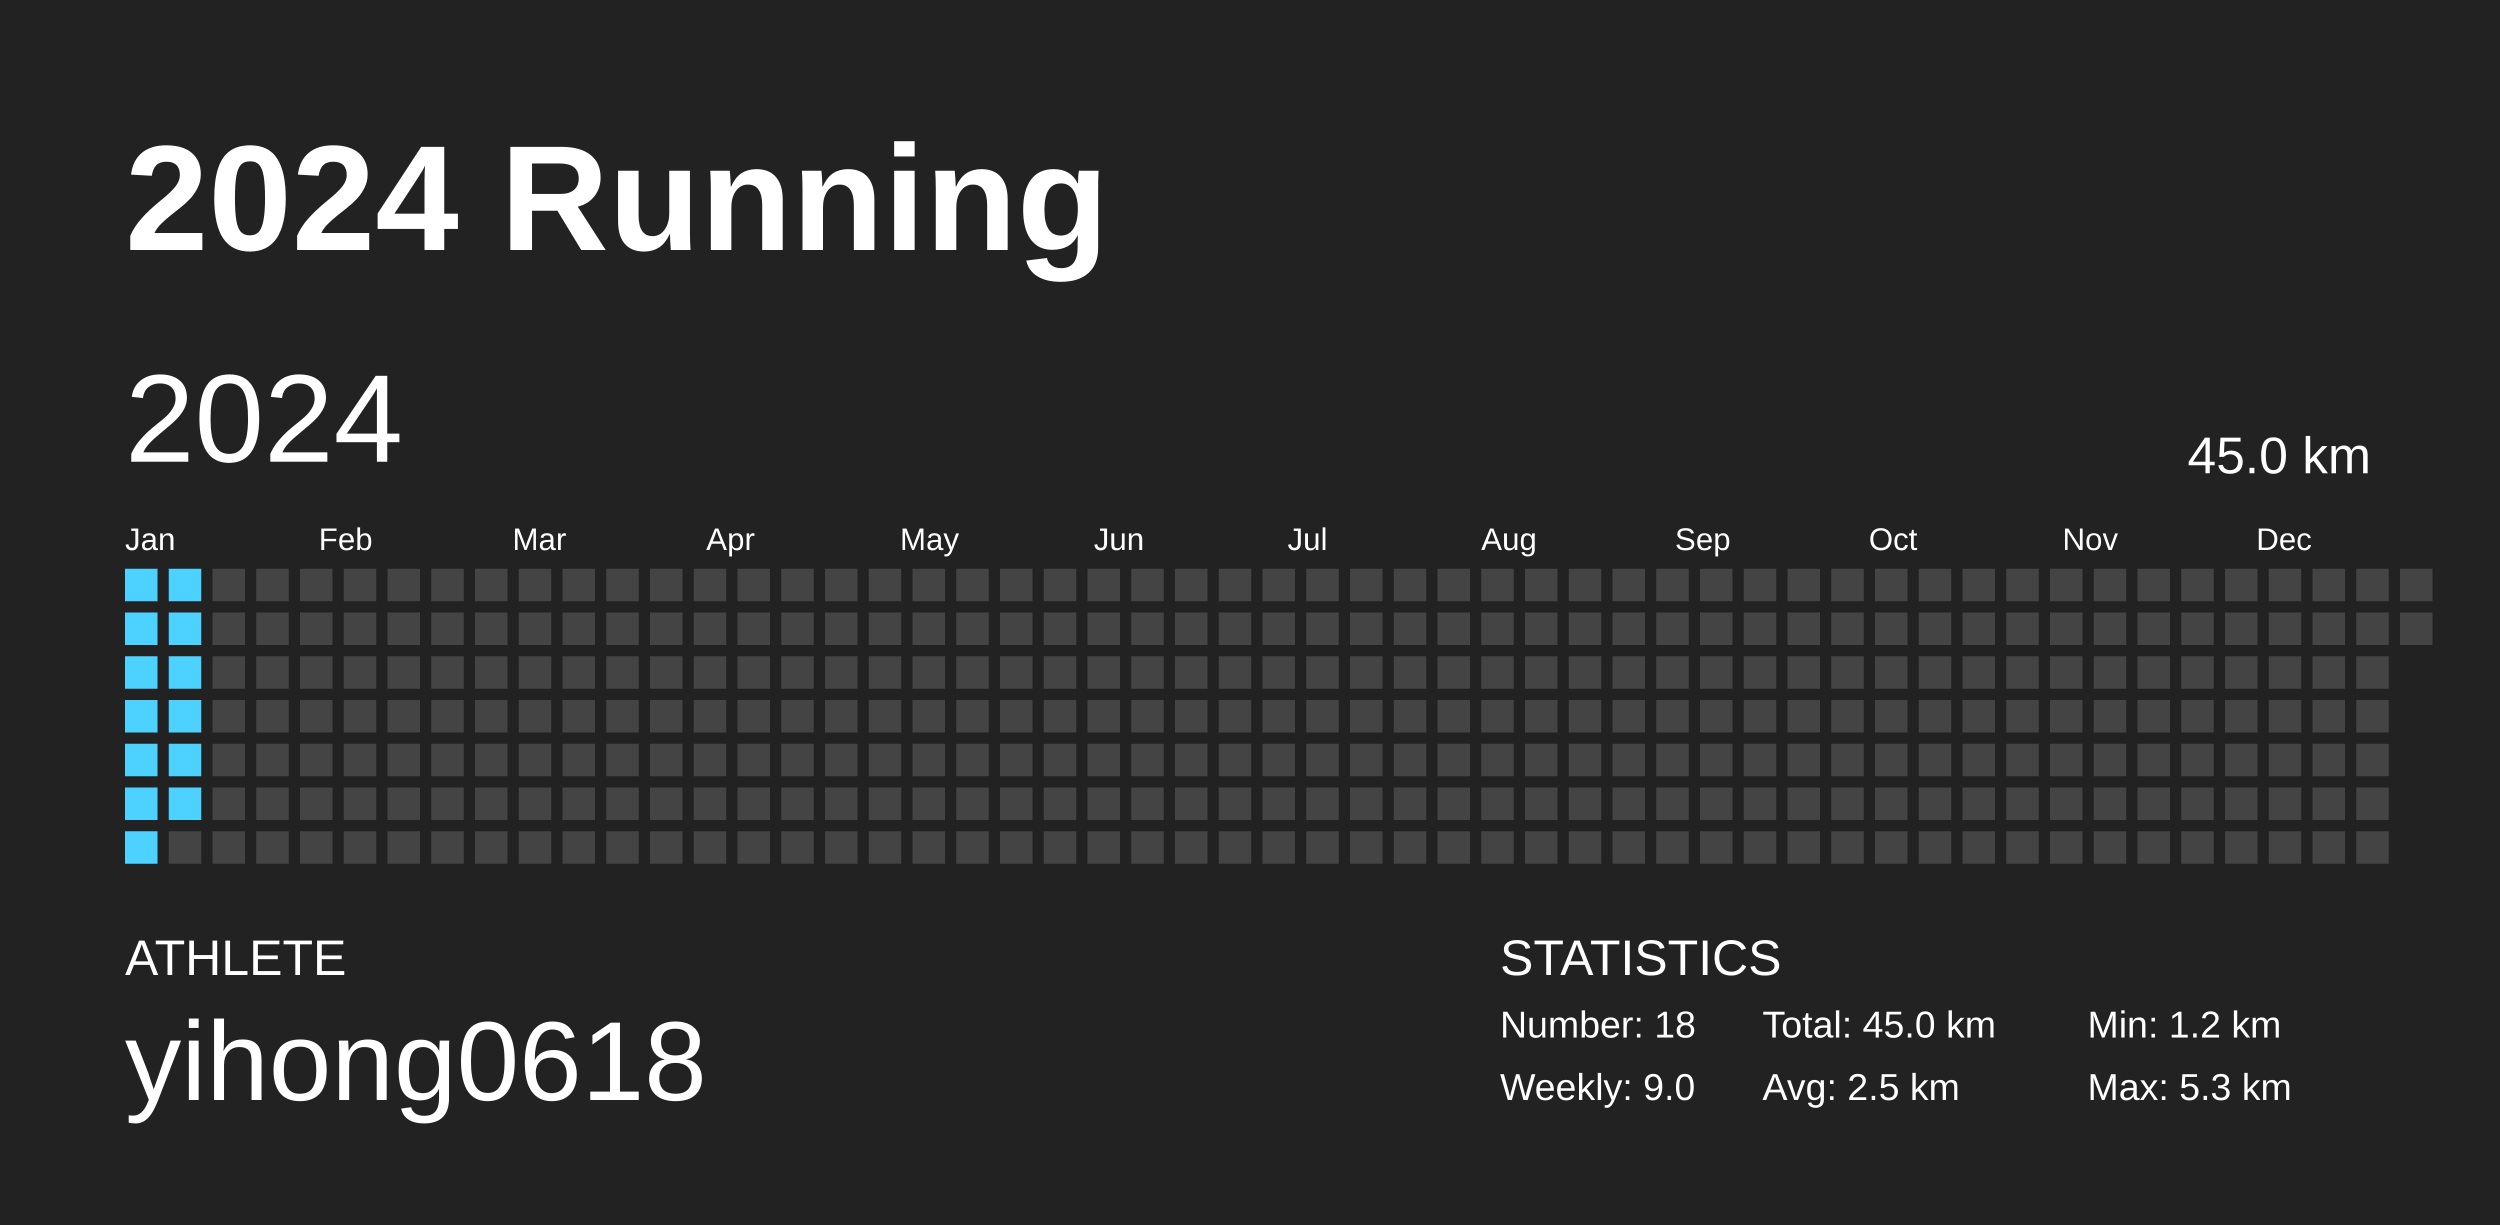
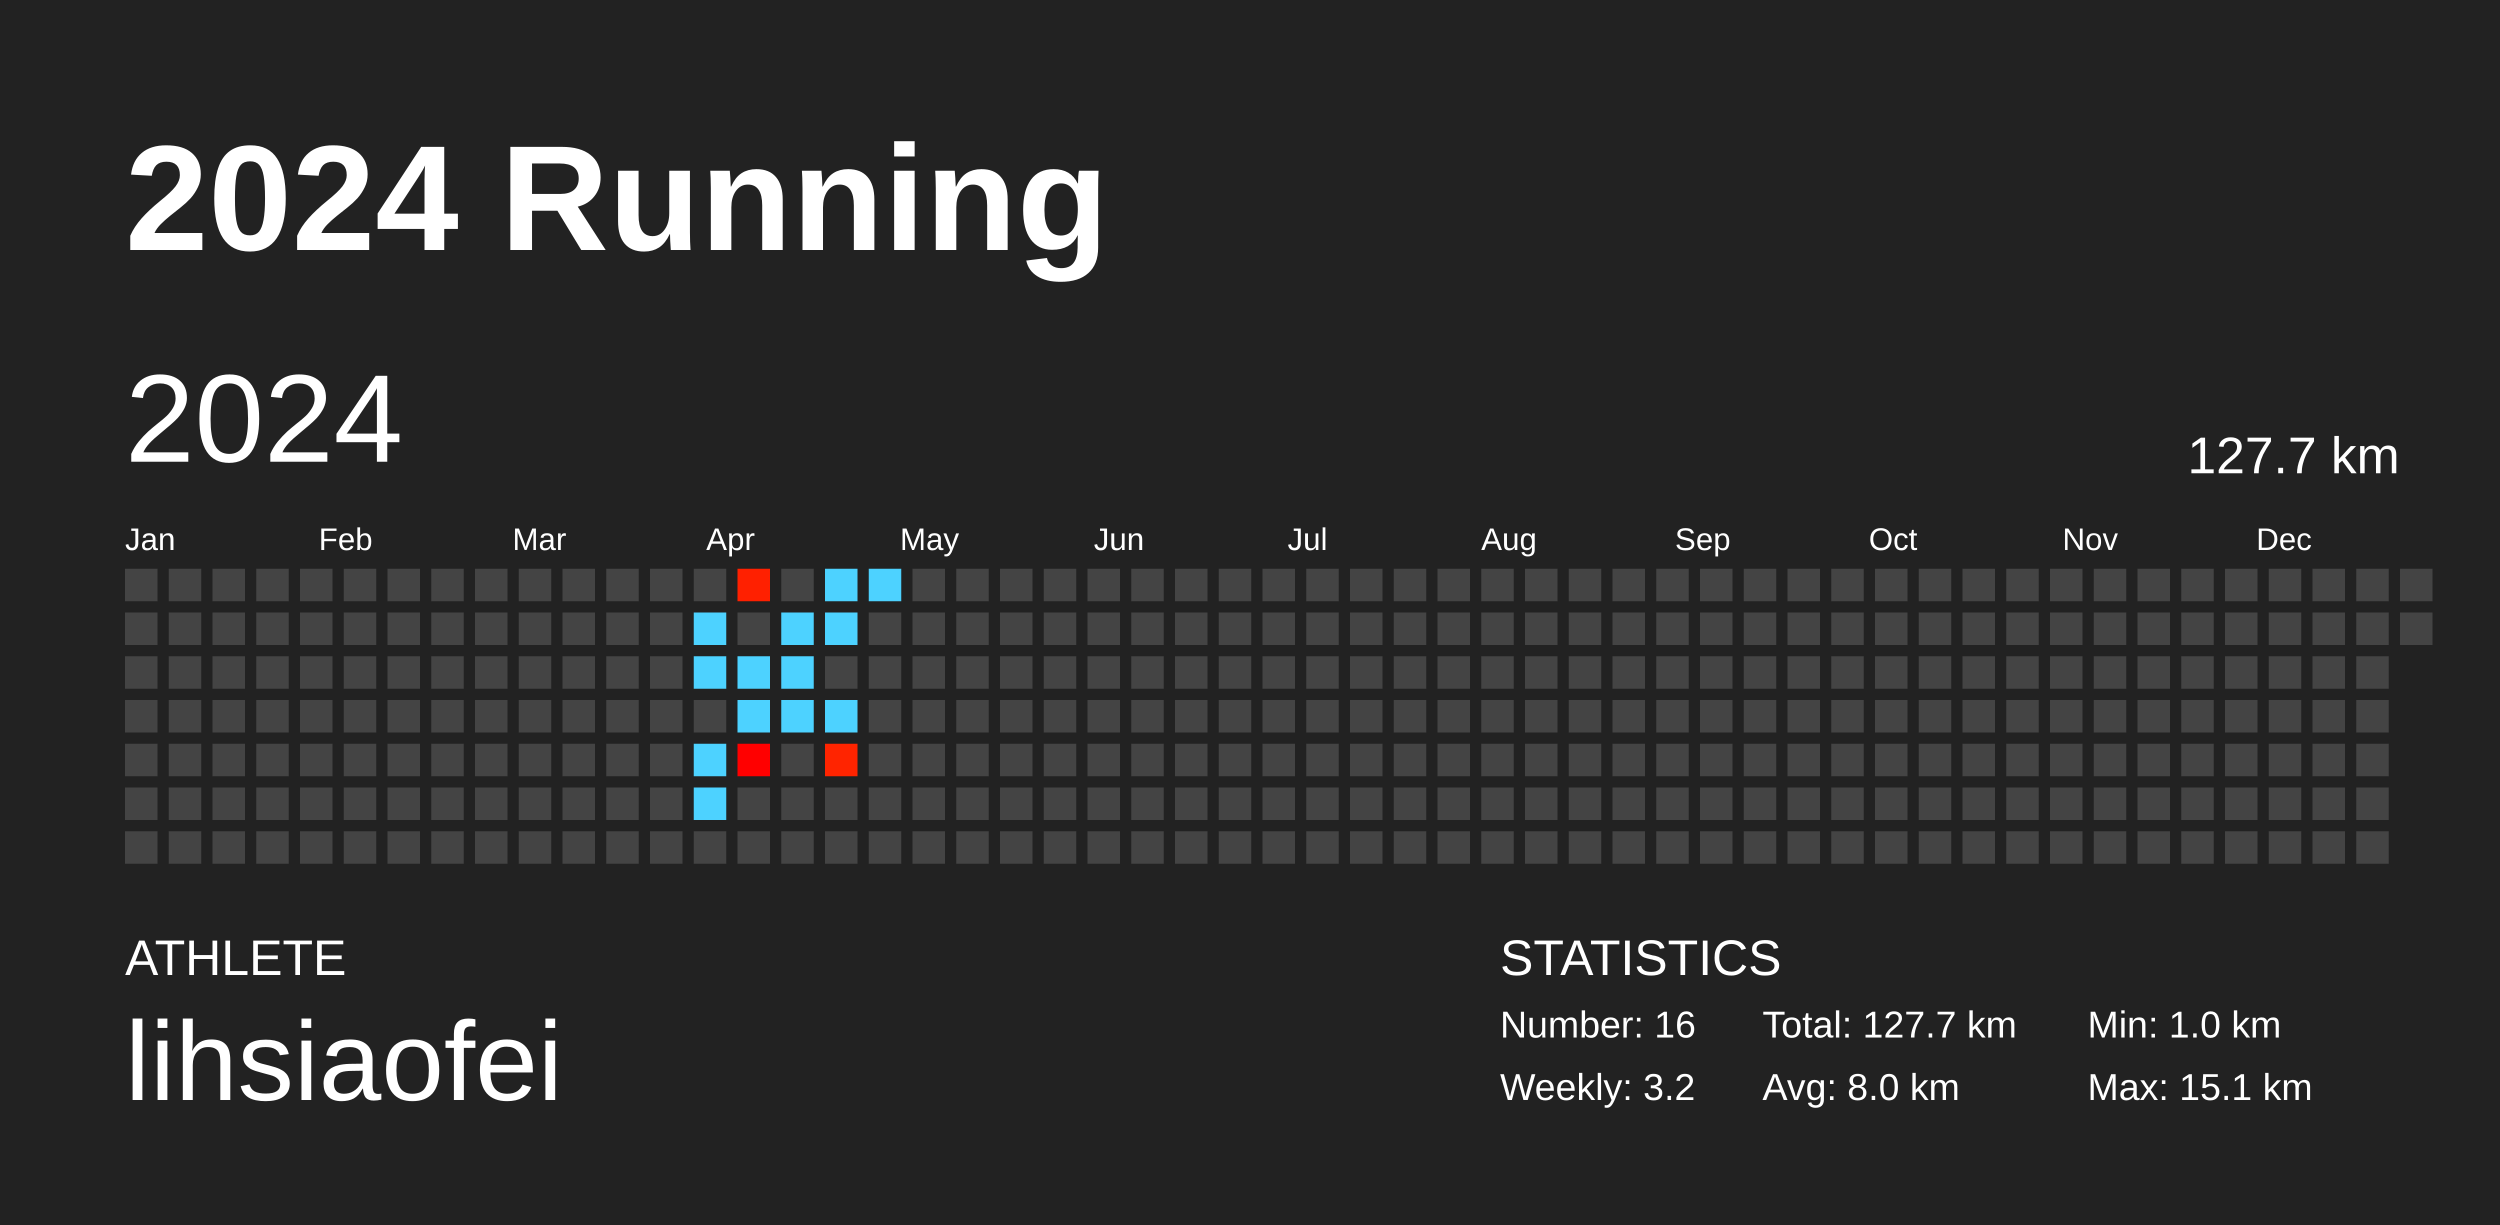
<svg xmlns="http://www.w3.org/2000/svg" baseProfile="full" height="98mm" version="1.1" viewBox="0,0,200,98" width="200mm">
  <defs />
  <rect fill="#222222" height="98" width="200" x="0" y="0" />
  <text fill="#FFFFFF" style="font-size:12px; font-family:Arial; font-weight:bold;" x="10" y="20">2024 Running</text>
  <text fill="#FFFFFF" style="font-size:4px; font-family:Arial" x="10" y="78">ATHLETE</text>
-   <text fill="#FFFFFF" style="font-size:9px; font-family:Arial" x="10" y="88">yihong0618</text>
+   <text fill="#FFFFFF" style="font-size:9px; font-family:Arial" x="10" y="88">lihsiaofei</text>
  <text fill="#FFFFFF" style="font-size:4px; font-family:Arial" x="120" y="78">STATISTICS</text>
-   <text fill="#FFFFFF" style="font-size:3px; font-family:Arial" x="120" y="83">Number: 18</text>
-   <text fill="#FFFFFF" style="font-size:3px; font-family:Arial" x="120" y="88">Weekly: 9.0</text>
-   <text fill="#FFFFFF" style="font-size:3px; font-family:Arial" x="141" y="83">Total: 45.0 km</text>
-   <text fill="#FFFFFF" style="font-size:3px; font-family:Arial" x="141" y="88">Avg: 2.5 km</text>
-   <text fill="#FFFFFF" style="font-size:3px; font-family:Arial" x="167" y="83">Min: 1.2 km</text>
-   <text fill="#FFFFFF" style="font-size:3px; font-family:Arial" x="167" y="88">Max: 5.3 km</text>
+   <text fill="#FFFFFF" style="font-size:3px; font-family:Arial" x="120" y="83">Number: 16</text>
+   <text fill="#FFFFFF" style="font-size:3px; font-family:Arial" x="120" y="88">Weekly: 3.2</text>
+   <text fill="#FFFFFF" style="font-size:3px; font-family:Arial" x="141" y="83">Total: 127.7 km</text>
+   <text fill="#FFFFFF" style="font-size:3px; font-family:Arial" x="141" y="88">Avg: 8.0 km</text>
+   <text fill="#FFFFFF" style="font-size:3px; font-family:Arial" x="167" y="83">Min: 1.0 km</text>
+   <text fill="#FFFFFF" style="font-size:3px; font-family:Arial" x="167" y="88">Max: 15.1 km</text>
  <text dominant-baseline="hanging" fill="#FFFFFF" style="font-size:10.0px; font-family:Arial;" x="10" y="30">2024</text>
-   <text dominant-baseline="hanging" fill="#FFFFFF" style="font-size:4.125px; font-family:Arial;" x="175" y="35">45.0 km</text>
+   <text dominant-baseline="hanging" fill="#FFFFFF" style="font-size:4.125px; font-family:Arial;" x="175" y="35">127.7 km</text>
  <text fill="#FFFFFF" style="font-size:2.5px; font-family:Arial" x="10.0" y="44">Jan</text>
  <text fill="#FFFFFF" style="font-size:2.5px; font-family:Arial" x="25.5" y="44">Feb</text>
  <text fill="#FFFFFF" style="font-size:2.5px; font-family:Arial" x="41.0" y="44">Mar</text>
  <text fill="#FFFFFF" style="font-size:2.5px; font-family:Arial" x="56.5" y="44">Apr</text>
  <text fill="#FFFFFF" style="font-size:2.5px; font-family:Arial" x="72.0" y="44">May</text>
  <text fill="#FFFFFF" style="font-size:2.5px; font-family:Arial" x="87.5" y="44">Jun</text>
  <text fill="#FFFFFF" style="font-size:2.5px; font-family:Arial" x="103.0" y="44">Jul</text>
  <text fill="#FFFFFF" style="font-size:2.5px; font-family:Arial" x="118.5" y="44">Aug</text>
  <text fill="#FFFFFF" style="font-size:2.5px; font-family:Arial" x="134.0" y="44">Sep</text>
  <text fill="#FFFFFF" style="font-size:2.5px; font-family:Arial" x="149.5" y="44">Oct</text>
  <text fill="#FFFFFF" style="font-size:2.5px; font-family:Arial" x="165.0" y="44">Nov</text>
  <text fill="#FFFFFF" style="font-size:2.5px; font-family:Arial" x="180.5" y="44">Dec</text>
-   <rect fill="#4dd2ff" height="2.6" width="2.6" x="10.0" y="45.5" />
-   <rect fill="#4dd2ff" height="2.6" width="2.6" x="10.0" y="49.0" />
-   <rect fill="#4dd2ff" height="2.6" width="2.6" x="10.0" y="52.5" />
-   <rect fill="#4dd2ff" height="2.6" width="2.6" x="10.0" y="56.0" />
-   <rect fill="#4dd2ff" height="2.6" width="2.6" x="10.0" y="59.5" />
-   <rect fill="#4dd2ff" height="2.6" width="2.6" x="10.0" y="63.0" />
-   <rect fill="#4dd2ff" height="2.6" width="2.6" x="10.0" y="66.5" />
-   <rect fill="#4dd2ff" height="2.6" width="2.6" x="13.5" y="45.5" />
-   <rect fill="#4dd2ff" height="2.6" width="2.6" x="13.5" y="49.0" />
-   <rect fill="#4dd2ff" height="2.6" width="2.6" x="13.5" y="52.5" />
-   <rect fill="#4dd2ff" height="2.6" width="2.6" x="13.5" y="56.0" />
-   <rect fill="#4dd2ff" height="2.6" width="2.6" x="13.5" y="59.5" />
-   <rect fill="#4dd2ff" height="2.6" width="2.6" x="13.5" y="63.0" />
+   <rect fill="#444444" height="2.6" width="2.6" x="10.0" y="45.5" />
+   <rect fill="#444444" height="2.6" width="2.6" x="10.0" y="49.0" />
+   <rect fill="#444444" height="2.6" width="2.6" x="10.0" y="52.5" />
+   <rect fill="#444444" height="2.6" width="2.6" x="10.0" y="56.0" />
+   <rect fill="#444444" height="2.6" width="2.6" x="10.0" y="59.5" />
+   <rect fill="#444444" height="2.6" width="2.6" x="10.0" y="63.0" />
+   <rect fill="#444444" height="2.6" width="2.6" x="10.0" y="66.5" />
+   <rect fill="#444444" height="2.6" width="2.6" x="13.5" y="45.5" />
+   <rect fill="#444444" height="2.6" width="2.6" x="13.5" y="49.0" />
+   <rect fill="#444444" height="2.6" width="2.6" x="13.5" y="52.5" />
+   <rect fill="#444444" height="2.6" width="2.6" x="13.5" y="56.0" />
+   <rect fill="#444444" height="2.6" width="2.6" x="13.5" y="59.5" />
+   <rect fill="#444444" height="2.6" width="2.6" x="13.5" y="63.0" />
  <rect fill="#444444" height="2.6" width="2.6" x="13.5" y="66.5" />
  <rect fill="#444444" height="2.6" width="2.6" x="17.0" y="45.5" />
  <rect fill="#444444" height="2.6" width="2.6" x="17.0" y="49.0" />
  <rect fill="#444444" height="2.6" width="2.6" x="17.0" y="52.5" />
  <rect fill="#444444" height="2.6" width="2.6" x="17.0" y="56.0" />
  <rect fill="#444444" height="2.6" width="2.6" x="17.0" y="59.5" />
  <rect fill="#444444" height="2.6" width="2.6" x="17.0" y="63.0" />
  <rect fill="#444444" height="2.6" width="2.6" x="17.0" y="66.5" />
  <rect fill="#444444" height="2.6" width="2.6" x="20.5" y="45.5" />
  <rect fill="#444444" height="2.6" width="2.6" x="20.5" y="49.0" />
  <rect fill="#444444" height="2.6" width="2.6" x="20.5" y="52.5" />
  <rect fill="#444444" height="2.6" width="2.6" x="20.5" y="56.0" />
  <rect fill="#444444" height="2.6" width="2.6" x="20.5" y="59.5" />
  <rect fill="#444444" height="2.6" width="2.6" x="20.5" y="63.0" />
  <rect fill="#444444" height="2.6" width="2.6" x="20.5" y="66.5" />
  <rect fill="#444444" height="2.6" width="2.6" x="24.0" y="45.5" />
  <rect fill="#444444" height="2.6" width="2.6" x="24.0" y="49.0" />
  <rect fill="#444444" height="2.6" width="2.6" x="24.0" y="52.5" />
  <rect fill="#444444" height="2.6" width="2.6" x="24.0" y="56.0" />
  <rect fill="#444444" height="2.6" width="2.6" x="24.0" y="59.5" />
  <rect fill="#444444" height="2.6" width="2.6" x="24.0" y="63.0" />
  <rect fill="#444444" height="2.6" width="2.6" x="24.0" y="66.5" />
  <rect fill="#444444" height="2.6" width="2.6" x="27.5" y="45.5" />
  <rect fill="#444444" height="2.6" width="2.6" x="27.5" y="49.0" />
  <rect fill="#444444" height="2.6" width="2.6" x="27.5" y="52.5" />
  <rect fill="#444444" height="2.6" width="2.6" x="27.5" y="56.0" />
  <rect fill="#444444" height="2.6" width="2.6" x="27.5" y="59.5" />
  <rect fill="#444444" height="2.6" width="2.6" x="27.5" y="63.0" />
  <rect fill="#444444" height="2.6" width="2.6" x="27.5" y="66.5" />
  <rect fill="#444444" height="2.6" width="2.6" x="31.0" y="45.5" />
  <rect fill="#444444" height="2.6" width="2.6" x="31.0" y="49.0" />
  <rect fill="#444444" height="2.6" width="2.6" x="31.0" y="52.5" />
  <rect fill="#444444" height="2.6" width="2.6" x="31.0" y="56.0" />
  <rect fill="#444444" height="2.6" width="2.6" x="31.0" y="59.5" />
  <rect fill="#444444" height="2.6" width="2.6" x="31.0" y="63.0" />
  <rect fill="#444444" height="2.6" width="2.6" x="31.0" y="66.5" />
  <rect fill="#444444" height="2.6" width="2.6" x="34.5" y="45.5" />
  <rect fill="#444444" height="2.6" width="2.6" x="34.5" y="49.0" />
  <rect fill="#444444" height="2.6" width="2.6" x="34.5" y="52.5" />
  <rect fill="#444444" height="2.6" width="2.6" x="34.5" y="56.0" />
  <rect fill="#444444" height="2.6" width="2.6" x="34.5" y="59.5" />
  <rect fill="#444444" height="2.6" width="2.6" x="34.5" y="63.0" />
  <rect fill="#444444" height="2.6" width="2.6" x="34.5" y="66.5" />
  <rect fill="#444444" height="2.6" width="2.6" x="38.0" y="45.5" />
  <rect fill="#444444" height="2.6" width="2.6" x="38.0" y="49.0" />
  <rect fill="#444444" height="2.6" width="2.6" x="38.0" y="52.5" />
  <rect fill="#444444" height="2.6" width="2.6" x="38.0" y="56.0" />
  <rect fill="#444444" height="2.6" width="2.6" x="38.0" y="59.5" />
  <rect fill="#444444" height="2.6" width="2.6" x="38.0" y="63.0" />
  <rect fill="#444444" height="2.6" width="2.6" x="38.0" y="66.5" />
  <rect fill="#444444" height="2.6" width="2.6" x="41.5" y="45.5" />
  <rect fill="#444444" height="2.6" width="2.6" x="41.5" y="49.0" />
  <rect fill="#444444" height="2.6" width="2.6" x="41.5" y="52.5" />
  <rect fill="#444444" height="2.6" width="2.6" x="41.5" y="56.0" />
  <rect fill="#444444" height="2.6" width="2.6" x="41.5" y="59.5" />
  <rect fill="#444444" height="2.6" width="2.6" x="41.5" y="63.0" />
  <rect fill="#444444" height="2.6" width="2.6" x="41.5" y="66.5" />
  <rect fill="#444444" height="2.6" width="2.6" x="45.0" y="45.5" />
  <rect fill="#444444" height="2.6" width="2.6" x="45.0" y="49.0" />
  <rect fill="#444444" height="2.6" width="2.6" x="45.0" y="52.5" />
  <rect fill="#444444" height="2.6" width="2.6" x="45.0" y="56.0" />
  <rect fill="#444444" height="2.6" width="2.6" x="45.0" y="59.5" />
  <rect fill="#444444" height="2.6" width="2.6" x="45.0" y="63.0" />
  <rect fill="#444444" height="2.6" width="2.6" x="45.0" y="66.5" />
  <rect fill="#444444" height="2.6" width="2.6" x="48.5" y="45.5" />
  <rect fill="#444444" height="2.6" width="2.6" x="48.5" y="49.0" />
  <rect fill="#444444" height="2.6" width="2.6" x="48.5" y="52.5" />
  <rect fill="#444444" height="2.6" width="2.6" x="48.5" y="56.0" />
  <rect fill="#444444" height="2.6" width="2.6" x="48.5" y="59.5" />
  <rect fill="#444444" height="2.6" width="2.6" x="48.5" y="63.0" />
  <rect fill="#444444" height="2.6" width="2.6" x="48.5" y="66.5" />
  <rect fill="#444444" height="2.6" width="2.6" x="52.0" y="45.5" />
  <rect fill="#444444" height="2.6" width="2.6" x="52.0" y="49.0" />
  <rect fill="#444444" height="2.6" width="2.6" x="52.0" y="52.5" />
  <rect fill="#444444" height="2.6" width="2.6" x="52.0" y="56.0" />
  <rect fill="#444444" height="2.6" width="2.6" x="52.0" y="59.5" />
  <rect fill="#444444" height="2.6" width="2.6" x="52.0" y="63.0" />
  <rect fill="#444444" height="2.6" width="2.6" x="52.0" y="66.5" />
  <rect fill="#444444" height="2.6" width="2.6" x="55.5" y="45.5" />
-   <rect fill="#444444" height="2.6" width="2.6" x="55.5" y="49.0" />
-   <rect fill="#444444" height="2.6" width="2.6" x="55.5" y="52.5" />
+   <rect fill="#4dd2ff" height="2.6" width="2.6" x="55.5" y="49.0" />
+   <rect fill="#4dd2ff" height="2.6" width="2.6" x="55.5" y="52.5" />
  <rect fill="#444444" height="2.6" width="2.6" x="55.5" y="56.0" />
-   <rect fill="#444444" height="2.6" width="2.6" x="55.5" y="59.5" />
-   <rect fill="#444444" height="2.6" width="2.6" x="55.5" y="63.0" />
+   <rect fill="#4dd2ff" height="2.6" width="2.6" x="55.5" y="59.5" />
+   <rect fill="#4dd2ff" height="2.6" width="2.6" x="55.5" y="63.0" />
  <rect fill="#444444" height="2.6" width="2.6" x="55.5" y="66.5" />
-   <rect fill="#444444" height="2.6" width="2.6" x="59.0" y="45.5" />
+   <rect fill="#ff2000" height="2.6" width="2.6" x="59.0" y="45.5" />
  <rect fill="#444444" height="2.6" width="2.6" x="59.0" y="49.0" />
-   <rect fill="#444444" height="2.6" width="2.6" x="59.0" y="52.5" />
-   <rect fill="#444444" height="2.6" width="2.6" x="59.0" y="56.0" />
-   <rect fill="#444444" height="2.6" width="2.6" x="59.0" y="59.5" />
+   <rect fill="#4dd2ff" height="2.6" width="2.6" x="59.0" y="52.5" />
+   <rect fill="#4dd2ff" height="2.6" width="2.6" x="59.0" y="56.0" />
+   <rect fill="#ff0000" height="2.6" width="2.6" x="59.0" y="59.5" />
  <rect fill="#444444" height="2.6" width="2.6" x="59.0" y="63.0" />
  <rect fill="#444444" height="2.6" width="2.6" x="59.0" y="66.5" />
  <rect fill="#444444" height="2.6" width="2.6" x="62.5" y="45.5" />
-   <rect fill="#444444" height="2.6" width="2.6" x="62.5" y="49.0" />
-   <rect fill="#444444" height="2.6" width="2.6" x="62.5" y="52.5" />
-   <rect fill="#444444" height="2.6" width="2.6" x="62.5" y="56.0" />
+   <rect fill="#4dd2ff" height="2.6" width="2.6" x="62.5" y="49.0" />
+   <rect fill="#4dd2ff" height="2.6" width="2.6" x="62.5" y="52.5" />
+   <rect fill="#4dd2ff" height="2.6" width="2.6" x="62.5" y="56.0" />
  <rect fill="#444444" height="2.6" width="2.6" x="62.5" y="59.5" />
  <rect fill="#444444" height="2.6" width="2.6" x="62.5" y="63.0" />
  <rect fill="#444444" height="2.6" width="2.6" x="62.5" y="66.5" />
-   <rect fill="#444444" height="2.6" width="2.6" x="66.0" y="45.5" />
-   <rect fill="#444444" height="2.6" width="2.6" x="66.0" y="49.0" />
+   <rect fill="#4dd2ff" height="2.6" width="2.6" x="66.0" y="45.5" />
+   <rect fill="#4dd2ff" height="2.6" width="2.6" x="66.0" y="49.0" />
  <rect fill="#444444" height="2.6" width="2.6" x="66.0" y="52.5" />
-   <rect fill="#444444" height="2.6" width="2.6" x="66.0" y="56.0" />
-   <rect fill="#444444" height="2.6" width="2.6" x="66.0" y="59.5" />
+   <rect fill="#4dd2ff" height="2.6" width="2.6" x="66.0" y="56.0" />
+   <rect fill="#ff2400" height="2.6" width="2.6" x="66.0" y="59.5" />
  <rect fill="#444444" height="2.6" width="2.6" x="66.0" y="63.0" />
  <rect fill="#444444" height="2.6" width="2.6" x="66.0" y="66.5" />
-   <rect fill="#444444" height="2.6" width="2.6" x="69.5" y="45.5" />
+   <rect fill="#4dd2ff" height="2.6" width="2.6" x="69.5" y="45.5" />
  <rect fill="#444444" height="2.6" width="2.6" x="69.5" y="49.0" />
  <rect fill="#444444" height="2.6" width="2.6" x="69.5" y="52.5" />
  <rect fill="#444444" height="2.6" width="2.6" x="69.5" y="56.0" />
  <rect fill="#444444" height="2.6" width="2.6" x="69.5" y="59.5" />
  <rect fill="#444444" height="2.6" width="2.6" x="69.5" y="63.0" />
  <rect fill="#444444" height="2.6" width="2.6" x="69.5" y="66.5" />
  <rect fill="#444444" height="2.6" width="2.6" x="73.0" y="45.5" />
  <rect fill="#444444" height="2.6" width="2.6" x="73.0" y="49.0" />
  <rect fill="#444444" height="2.6" width="2.6" x="73.0" y="52.5" />
  <rect fill="#444444" height="2.6" width="2.6" x="73.0" y="56.0" />
  <rect fill="#444444" height="2.6" width="2.6" x="73.0" y="59.5" />
  <rect fill="#444444" height="2.6" width="2.6" x="73.0" y="63.0" />
  <rect fill="#444444" height="2.6" width="2.6" x="73.0" y="66.5" />
  <rect fill="#444444" height="2.6" width="2.6" x="76.5" y="45.5" />
  <rect fill="#444444" height="2.6" width="2.6" x="76.5" y="49.0" />
  <rect fill="#444444" height="2.6" width="2.6" x="76.5" y="52.5" />
  <rect fill="#444444" height="2.6" width="2.6" x="76.5" y="56.0" />
  <rect fill="#444444" height="2.6" width="2.6" x="76.5" y="59.5" />
  <rect fill="#444444" height="2.6" width="2.6" x="76.5" y="63.0" />
  <rect fill="#444444" height="2.6" width="2.6" x="76.5" y="66.5" />
  <rect fill="#444444" height="2.6" width="2.6" x="80.0" y="45.5" />
  <rect fill="#444444" height="2.6" width="2.6" x="80.0" y="49.0" />
  <rect fill="#444444" height="2.6" width="2.6" x="80.0" y="52.5" />
  <rect fill="#444444" height="2.6" width="2.6" x="80.0" y="56.0" />
  <rect fill="#444444" height="2.6" width="2.6" x="80.0" y="59.5" />
  <rect fill="#444444" height="2.6" width="2.6" x="80.0" y="63.0" />
  <rect fill="#444444" height="2.6" width="2.6" x="80.0" y="66.5" />
  <rect fill="#444444" height="2.6" width="2.6" x="83.5" y="45.5" />
  <rect fill="#444444" height="2.6" width="2.6" x="83.5" y="49.0" />
  <rect fill="#444444" height="2.6" width="2.6" x="83.5" y="52.5" />
  <rect fill="#444444" height="2.6" width="2.6" x="83.5" y="56.0" />
  <rect fill="#444444" height="2.6" width="2.6" x="83.5" y="59.5" />
  <rect fill="#444444" height="2.6" width="2.6" x="83.5" y="63.0" />
  <rect fill="#444444" height="2.6" width="2.6" x="83.5" y="66.5" />
  <rect fill="#444444" height="2.6" width="2.6" x="87.0" y="45.5" />
  <rect fill="#444444" height="2.6" width="2.6" x="87.0" y="49.0" />
  <rect fill="#444444" height="2.6" width="2.6" x="87.0" y="52.5" />
  <rect fill="#444444" height="2.6" width="2.6" x="87.0" y="56.0" />
  <rect fill="#444444" height="2.6" width="2.6" x="87.0" y="59.5" />
  <rect fill="#444444" height="2.6" width="2.6" x="87.0" y="63.0" />
  <rect fill="#444444" height="2.6" width="2.6" x="87.0" y="66.5" />
  <rect fill="#444444" height="2.6" width="2.6" x="90.5" y="45.5" />
  <rect fill="#444444" height="2.6" width="2.6" x="90.5" y="49.0" />
  <rect fill="#444444" height="2.6" width="2.6" x="90.5" y="52.5" />
  <rect fill="#444444" height="2.6" width="2.6" x="90.5" y="56.0" />
  <rect fill="#444444" height="2.6" width="2.6" x="90.5" y="59.5" />
  <rect fill="#444444" height="2.6" width="2.6" x="90.5" y="63.0" />
  <rect fill="#444444" height="2.6" width="2.6" x="90.5" y="66.5" />
  <rect fill="#444444" height="2.6" width="2.6" x="94.0" y="45.5" />
  <rect fill="#444444" height="2.6" width="2.6" x="94.0" y="49.0" />
  <rect fill="#444444" height="2.6" width="2.6" x="94.0" y="52.5" />
  <rect fill="#444444" height="2.6" width="2.6" x="94.0" y="56.0" />
  <rect fill="#444444" height="2.6" width="2.6" x="94.0" y="59.5" />
  <rect fill="#444444" height="2.6" width="2.6" x="94.0" y="63.0" />
  <rect fill="#444444" height="2.6" width="2.6" x="94.0" y="66.5" />
  <rect fill="#444444" height="2.6" width="2.6" x="97.5" y="45.5" />
  <rect fill="#444444" height="2.6" width="2.6" x="97.5" y="49.0" />
  <rect fill="#444444" height="2.6" width="2.6" x="97.5" y="52.5" />
  <rect fill="#444444" height="2.6" width="2.6" x="97.5" y="56.0" />
  <rect fill="#444444" height="2.6" width="2.6" x="97.5" y="59.5" />
  <rect fill="#444444" height="2.6" width="2.6" x="97.5" y="63.0" />
  <rect fill="#444444" height="2.6" width="2.6" x="97.5" y="66.5" />
  <rect fill="#444444" height="2.6" width="2.6" x="101.0" y="45.5" />
  <rect fill="#444444" height="2.6" width="2.6" x="101.0" y="49.0" />
  <rect fill="#444444" height="2.6" width="2.6" x="101.0" y="52.5" />
  <rect fill="#444444" height="2.6" width="2.6" x="101.0" y="56.0" />
  <rect fill="#444444" height="2.6" width="2.6" x="101.0" y="59.5" />
  <rect fill="#444444" height="2.6" width="2.6" x="101.0" y="63.0" />
  <rect fill="#444444" height="2.6" width="2.6" x="101.0" y="66.5" />
  <rect fill="#444444" height="2.6" width="2.6" x="104.5" y="45.5" />
  <rect fill="#444444" height="2.6" width="2.6" x="104.5" y="49.0" />
  <rect fill="#444444" height="2.6" width="2.6" x="104.5" y="52.5" />
  <rect fill="#444444" height="2.6" width="2.6" x="104.5" y="56.0" />
  <rect fill="#444444" height="2.6" width="2.6" x="104.5" y="59.5" />
  <rect fill="#444444" height="2.6" width="2.6" x="104.5" y="63.0" />
  <rect fill="#444444" height="2.6" width="2.6" x="104.5" y="66.5" />
  <rect fill="#444444" height="2.6" width="2.6" x="108.0" y="45.5" />
  <rect fill="#444444" height="2.6" width="2.6" x="108.0" y="49.0" />
  <rect fill="#444444" height="2.6" width="2.6" x="108.0" y="52.5" />
  <rect fill="#444444" height="2.6" width="2.6" x="108.0" y="56.0" />
  <rect fill="#444444" height="2.6" width="2.6" x="108.0" y="59.5" />
  <rect fill="#444444" height="2.6" width="2.6" x="108.0" y="63.0" />
  <rect fill="#444444" height="2.6" width="2.6" x="108.0" y="66.5" />
  <rect fill="#444444" height="2.6" width="2.6" x="111.5" y="45.5" />
  <rect fill="#444444" height="2.6" width="2.6" x="111.5" y="49.0" />
  <rect fill="#444444" height="2.6" width="2.6" x="111.5" y="52.5" />
  <rect fill="#444444" height="2.6" width="2.6" x="111.5" y="56.0" />
  <rect fill="#444444" height="2.6" width="2.6" x="111.5" y="59.5" />
  <rect fill="#444444" height="2.6" width="2.6" x="111.5" y="63.0" />
  <rect fill="#444444" height="2.6" width="2.6" x="111.5" y="66.5" />
  <rect fill="#444444" height="2.6" width="2.6" x="115.0" y="45.5" />
  <rect fill="#444444" height="2.6" width="2.6" x="115.0" y="49.0" />
  <rect fill="#444444" height="2.6" width="2.6" x="115.0" y="52.5" />
  <rect fill="#444444" height="2.6" width="2.6" x="115.0" y="56.0" />
  <rect fill="#444444" height="2.6" width="2.6" x="115.0" y="59.5" />
  <rect fill="#444444" height="2.6" width="2.6" x="115.0" y="63.0" />
  <rect fill="#444444" height="2.6" width="2.6" x="115.0" y="66.5" />
  <rect fill="#444444" height="2.6" width="2.6" x="118.5" y="45.5" />
  <rect fill="#444444" height="2.6" width="2.6" x="118.5" y="49.0" />
  <rect fill="#444444" height="2.6" width="2.6" x="118.5" y="52.5" />
  <rect fill="#444444" height="2.6" width="2.6" x="118.5" y="56.0" />
  <rect fill="#444444" height="2.6" width="2.6" x="118.5" y="59.5" />
  <rect fill="#444444" height="2.6" width="2.6" x="118.5" y="63.0" />
  <rect fill="#444444" height="2.6" width="2.6" x="118.5" y="66.5" />
  <rect fill="#444444" height="2.6" width="2.6" x="122.0" y="45.5" />
  <rect fill="#444444" height="2.6" width="2.6" x="122.0" y="49.0" />
  <rect fill="#444444" height="2.6" width="2.6" x="122.0" y="52.5" />
  <rect fill="#444444" height="2.6" width="2.6" x="122.0" y="56.0" />
  <rect fill="#444444" height="2.6" width="2.6" x="122.0" y="59.5" />
  <rect fill="#444444" height="2.6" width="2.6" x="122.0" y="63.0" />
  <rect fill="#444444" height="2.6" width="2.6" x="122.0" y="66.5" />
  <rect fill="#444444" height="2.6" width="2.6" x="125.5" y="45.5" />
  <rect fill="#444444" height="2.6" width="2.6" x="125.5" y="49.0" />
  <rect fill="#444444" height="2.6" width="2.6" x="125.5" y="52.5" />
  <rect fill="#444444" height="2.6" width="2.6" x="125.5" y="56.0" />
  <rect fill="#444444" height="2.6" width="2.6" x="125.5" y="59.5" />
  <rect fill="#444444" height="2.6" width="2.6" x="125.5" y="63.0" />
  <rect fill="#444444" height="2.6" width="2.6" x="125.5" y="66.5" />
  <rect fill="#444444" height="2.6" width="2.6" x="129.0" y="45.5" />
  <rect fill="#444444" height="2.6" width="2.6" x="129.0" y="49.0" />
  <rect fill="#444444" height="2.6" width="2.6" x="129.0" y="52.5" />
  <rect fill="#444444" height="2.6" width="2.6" x="129.0" y="56.0" />
  <rect fill="#444444" height="2.6" width="2.6" x="129.0" y="59.5" />
  <rect fill="#444444" height="2.6" width="2.6" x="129.0" y="63.0" />
  <rect fill="#444444" height="2.6" width="2.6" x="129.0" y="66.5" />
  <rect fill="#444444" height="2.6" width="2.6" x="132.5" y="45.5" />
  <rect fill="#444444" height="2.6" width="2.6" x="132.5" y="49.0" />
  <rect fill="#444444" height="2.6" width="2.6" x="132.5" y="52.5" />
  <rect fill="#444444" height="2.6" width="2.6" x="132.5" y="56.0" />
  <rect fill="#444444" height="2.6" width="2.6" x="132.5" y="59.5" />
  <rect fill="#444444" height="2.6" width="2.6" x="132.5" y="63.0" />
  <rect fill="#444444" height="2.6" width="2.6" x="132.5" y="66.5" />
  <rect fill="#444444" height="2.6" width="2.6" x="136.0" y="45.5" />
  <rect fill="#444444" height="2.6" width="2.6" x="136.0" y="49.0" />
  <rect fill="#444444" height="2.6" width="2.6" x="136.0" y="52.5" />
  <rect fill="#444444" height="2.6" width="2.6" x="136.0" y="56.0" />
  <rect fill="#444444" height="2.6" width="2.6" x="136.0" y="59.5" />
  <rect fill="#444444" height="2.6" width="2.6" x="136.0" y="63.0" />
  <rect fill="#444444" height="2.6" width="2.6" x="136.0" y="66.5" />
  <rect fill="#444444" height="2.6" width="2.6" x="139.5" y="45.5" />
  <rect fill="#444444" height="2.6" width="2.6" x="139.5" y="49.0" />
  <rect fill="#444444" height="2.6" width="2.6" x="139.5" y="52.5" />
  <rect fill="#444444" height="2.6" width="2.6" x="139.5" y="56.0" />
  <rect fill="#444444" height="2.6" width="2.6" x="139.5" y="59.5" />
  <rect fill="#444444" height="2.6" width="2.6" x="139.5" y="63.0" />
  <rect fill="#444444" height="2.6" width="2.6" x="139.5" y="66.5" />
  <rect fill="#444444" height="2.6" width="2.6" x="143.0" y="45.5" />
  <rect fill="#444444" height="2.6" width="2.6" x="143.0" y="49.0" />
  <rect fill="#444444" height="2.6" width="2.6" x="143.0" y="52.5" />
  <rect fill="#444444" height="2.6" width="2.6" x="143.0" y="56.0" />
  <rect fill="#444444" height="2.6" width="2.6" x="143.0" y="59.5" />
  <rect fill="#444444" height="2.6" width="2.6" x="143.0" y="63.0" />
  <rect fill="#444444" height="2.6" width="2.6" x="143.0" y="66.5" />
  <rect fill="#444444" height="2.6" width="2.6" x="146.5" y="45.5" />
  <rect fill="#444444" height="2.6" width="2.6" x="146.5" y="49.0" />
  <rect fill="#444444" height="2.6" width="2.6" x="146.5" y="52.5" />
  <rect fill="#444444" height="2.6" width="2.6" x="146.5" y="56.0" />
  <rect fill="#444444" height="2.6" width="2.6" x="146.5" y="59.5" />
  <rect fill="#444444" height="2.6" width="2.6" x="146.5" y="63.0" />
  <rect fill="#444444" height="2.6" width="2.6" x="146.5" y="66.5" />
  <rect fill="#444444" height="2.6" width="2.6" x="150.0" y="45.5" />
  <rect fill="#444444" height="2.6" width="2.6" x="150.0" y="49.0" />
  <rect fill="#444444" height="2.6" width="2.6" x="150.0" y="52.5" />
  <rect fill="#444444" height="2.6" width="2.6" x="150.0" y="56.0" />
  <rect fill="#444444" height="2.6" width="2.6" x="150.0" y="59.5" />
  <rect fill="#444444" height="2.6" width="2.6" x="150.0" y="63.0" />
  <rect fill="#444444" height="2.6" width="2.6" x="150.0" y="66.5" />
  <rect fill="#444444" height="2.6" width="2.6" x="153.5" y="45.5" />
  <rect fill="#444444" height="2.6" width="2.6" x="153.5" y="49.0" />
  <rect fill="#444444" height="2.6" width="2.6" x="153.5" y="52.5" />
  <rect fill="#444444" height="2.6" width="2.6" x="153.5" y="56.0" />
  <rect fill="#444444" height="2.6" width="2.6" x="153.5" y="59.5" />
  <rect fill="#444444" height="2.6" width="2.6" x="153.5" y="63.0" />
  <rect fill="#444444" height="2.6" width="2.6" x="153.5" y="66.5" />
  <rect fill="#444444" height="2.6" width="2.6" x="157.0" y="45.5" />
  <rect fill="#444444" height="2.6" width="2.6" x="157.0" y="49.0" />
  <rect fill="#444444" height="2.6" width="2.6" x="157.0" y="52.5" />
  <rect fill="#444444" height="2.6" width="2.6" x="157.0" y="56.0" />
  <rect fill="#444444" height="2.6" width="2.6" x="157.0" y="59.5" />
  <rect fill="#444444" height="2.6" width="2.6" x="157.0" y="63.0" />
  <rect fill="#444444" height="2.6" width="2.6" x="157.0" y="66.5" />
  <rect fill="#444444" height="2.6" width="2.6" x="160.5" y="45.5" />
  <rect fill="#444444" height="2.6" width="2.6" x="160.5" y="49.0" />
  <rect fill="#444444" height="2.6" width="2.6" x="160.5" y="52.5" />
  <rect fill="#444444" height="2.6" width="2.6" x="160.5" y="56.0" />
  <rect fill="#444444" height="2.6" width="2.6" x="160.5" y="59.5" />
  <rect fill="#444444" height="2.6" width="2.6" x="160.5" y="63.0" />
  <rect fill="#444444" height="2.6" width="2.6" x="160.5" y="66.5" />
  <rect fill="#444444" height="2.6" width="2.6" x="164.0" y="45.5" />
  <rect fill="#444444" height="2.6" width="2.6" x="164.0" y="49.0" />
  <rect fill="#444444" height="2.6" width="2.6" x="164.0" y="52.5" />
  <rect fill="#444444" height="2.6" width="2.6" x="164.0" y="56.0" />
  <rect fill="#444444" height="2.6" width="2.6" x="164.0" y="59.5" />
  <rect fill="#444444" height="2.6" width="2.6" x="164.0" y="63.0" />
  <rect fill="#444444" height="2.6" width="2.6" x="164.0" y="66.5" />
  <rect fill="#444444" height="2.6" width="2.6" x="167.5" y="45.5" />
  <rect fill="#444444" height="2.6" width="2.6" x="167.5" y="49.0" />
  <rect fill="#444444" height="2.6" width="2.6" x="167.5" y="52.5" />
  <rect fill="#444444" height="2.6" width="2.6" x="167.5" y="56.0" />
  <rect fill="#444444" height="2.6" width="2.6" x="167.5" y="59.5" />
  <rect fill="#444444" height="2.6" width="2.6" x="167.5" y="63.0" />
  <rect fill="#444444" height="2.6" width="2.6" x="167.5" y="66.5" />
  <rect fill="#444444" height="2.6" width="2.6" x="171.0" y="45.5" />
  <rect fill="#444444" height="2.6" width="2.6" x="171.0" y="49.0" />
  <rect fill="#444444" height="2.6" width="2.6" x="171.0" y="52.5" />
  <rect fill="#444444" height="2.6" width="2.6" x="171.0" y="56.0" />
  <rect fill="#444444" height="2.6" width="2.6" x="171.0" y="59.5" />
  <rect fill="#444444" height="2.6" width="2.6" x="171.0" y="63.0" />
  <rect fill="#444444" height="2.6" width="2.6" x="171.0" y="66.5" />
  <rect fill="#444444" height="2.6" width="2.6" x="174.5" y="45.5" />
  <rect fill="#444444" height="2.6" width="2.6" x="174.5" y="49.0" />
  <rect fill="#444444" height="2.6" width="2.6" x="174.5" y="52.5" />
  <rect fill="#444444" height="2.6" width="2.6" x="174.5" y="56.0" />
  <rect fill="#444444" height="2.6" width="2.6" x="174.5" y="59.5" />
  <rect fill="#444444" height="2.6" width="2.6" x="174.5" y="63.0" />
  <rect fill="#444444" height="2.6" width="2.6" x="174.5" y="66.5" />
  <rect fill="#444444" height="2.6" width="2.6" x="178.0" y="45.5" />
  <rect fill="#444444" height="2.6" width="2.6" x="178.0" y="49.0" />
  <rect fill="#444444" height="2.6" width="2.6" x="178.0" y="52.5" />
  <rect fill="#444444" height="2.6" width="2.6" x="178.0" y="56.0" />
  <rect fill="#444444" height="2.6" width="2.6" x="178.0" y="59.5" />
  <rect fill="#444444" height="2.6" width="2.6" x="178.0" y="63.0" />
  <rect fill="#444444" height="2.6" width="2.6" x="178.0" y="66.5" />
  <rect fill="#444444" height="2.6" width="2.6" x="181.5" y="45.5" />
  <rect fill="#444444" height="2.6" width="2.6" x="181.5" y="49.0" />
  <rect fill="#444444" height="2.6" width="2.6" x="181.5" y="52.5" />
  <rect fill="#444444" height="2.6" width="2.6" x="181.5" y="56.0" />
  <rect fill="#444444" height="2.6" width="2.6" x="181.5" y="59.5" />
  <rect fill="#444444" height="2.6" width="2.6" x="181.5" y="63.0" />
  <rect fill="#444444" height="2.6" width="2.6" x="181.5" y="66.5" />
  <rect fill="#444444" height="2.6" width="2.6" x="185.0" y="45.5" />
  <rect fill="#444444" height="2.6" width="2.6" x="185.0" y="49.0" />
  <rect fill="#444444" height="2.6" width="2.6" x="185.0" y="52.5" />
  <rect fill="#444444" height="2.6" width="2.6" x="185.0" y="56.0" />
  <rect fill="#444444" height="2.6" width="2.6" x="185.0" y="59.5" />
  <rect fill="#444444" height="2.6" width="2.6" x="185.0" y="63.0" />
  <rect fill="#444444" height="2.6" width="2.6" x="185.0" y="66.5" />
  <rect fill="#444444" height="2.6" width="2.6" x="188.5" y="45.5" />
  <rect fill="#444444" height="2.6" width="2.6" x="188.5" y="49.0" />
  <rect fill="#444444" height="2.6" width="2.6" x="188.5" y="52.5" />
  <rect fill="#444444" height="2.6" width="2.6" x="188.5" y="56.0" />
  <rect fill="#444444" height="2.6" width="2.6" x="188.5" y="59.5" />
  <rect fill="#444444" height="2.6" width="2.6" x="188.5" y="63.0" />
  <rect fill="#444444" height="2.6" width="2.6" x="188.5" y="66.5" />
  <rect fill="#444444" height="2.6" width="2.6" x="192.0" y="45.5" />
  <rect fill="#444444" height="2.6" width="2.6" x="192.0" y="49.0" />
</svg>
